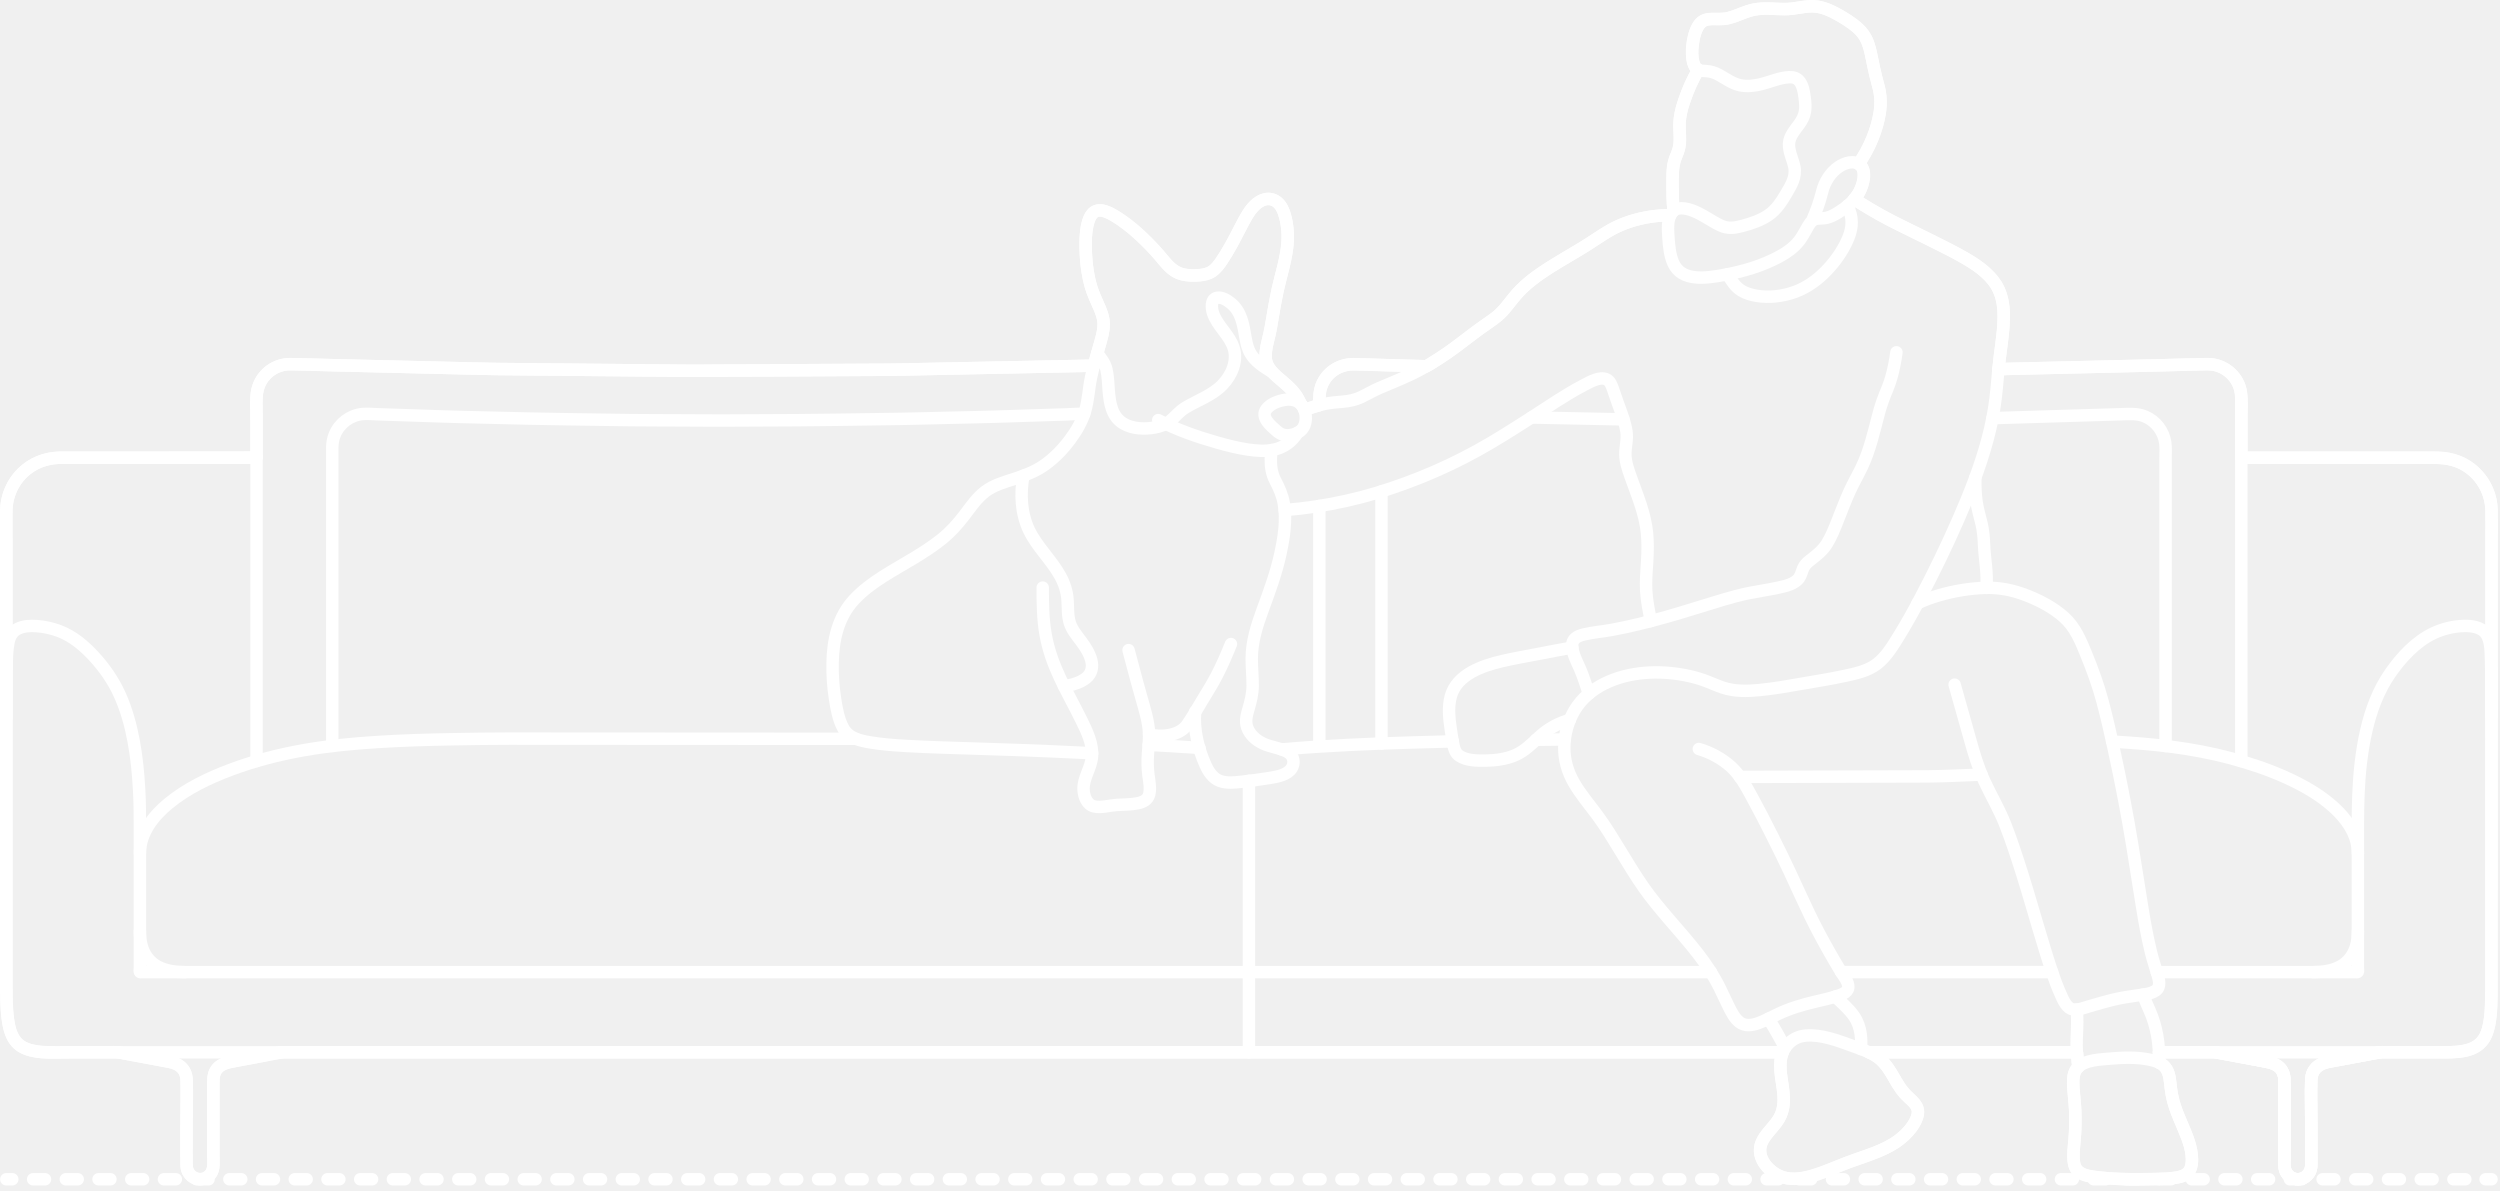
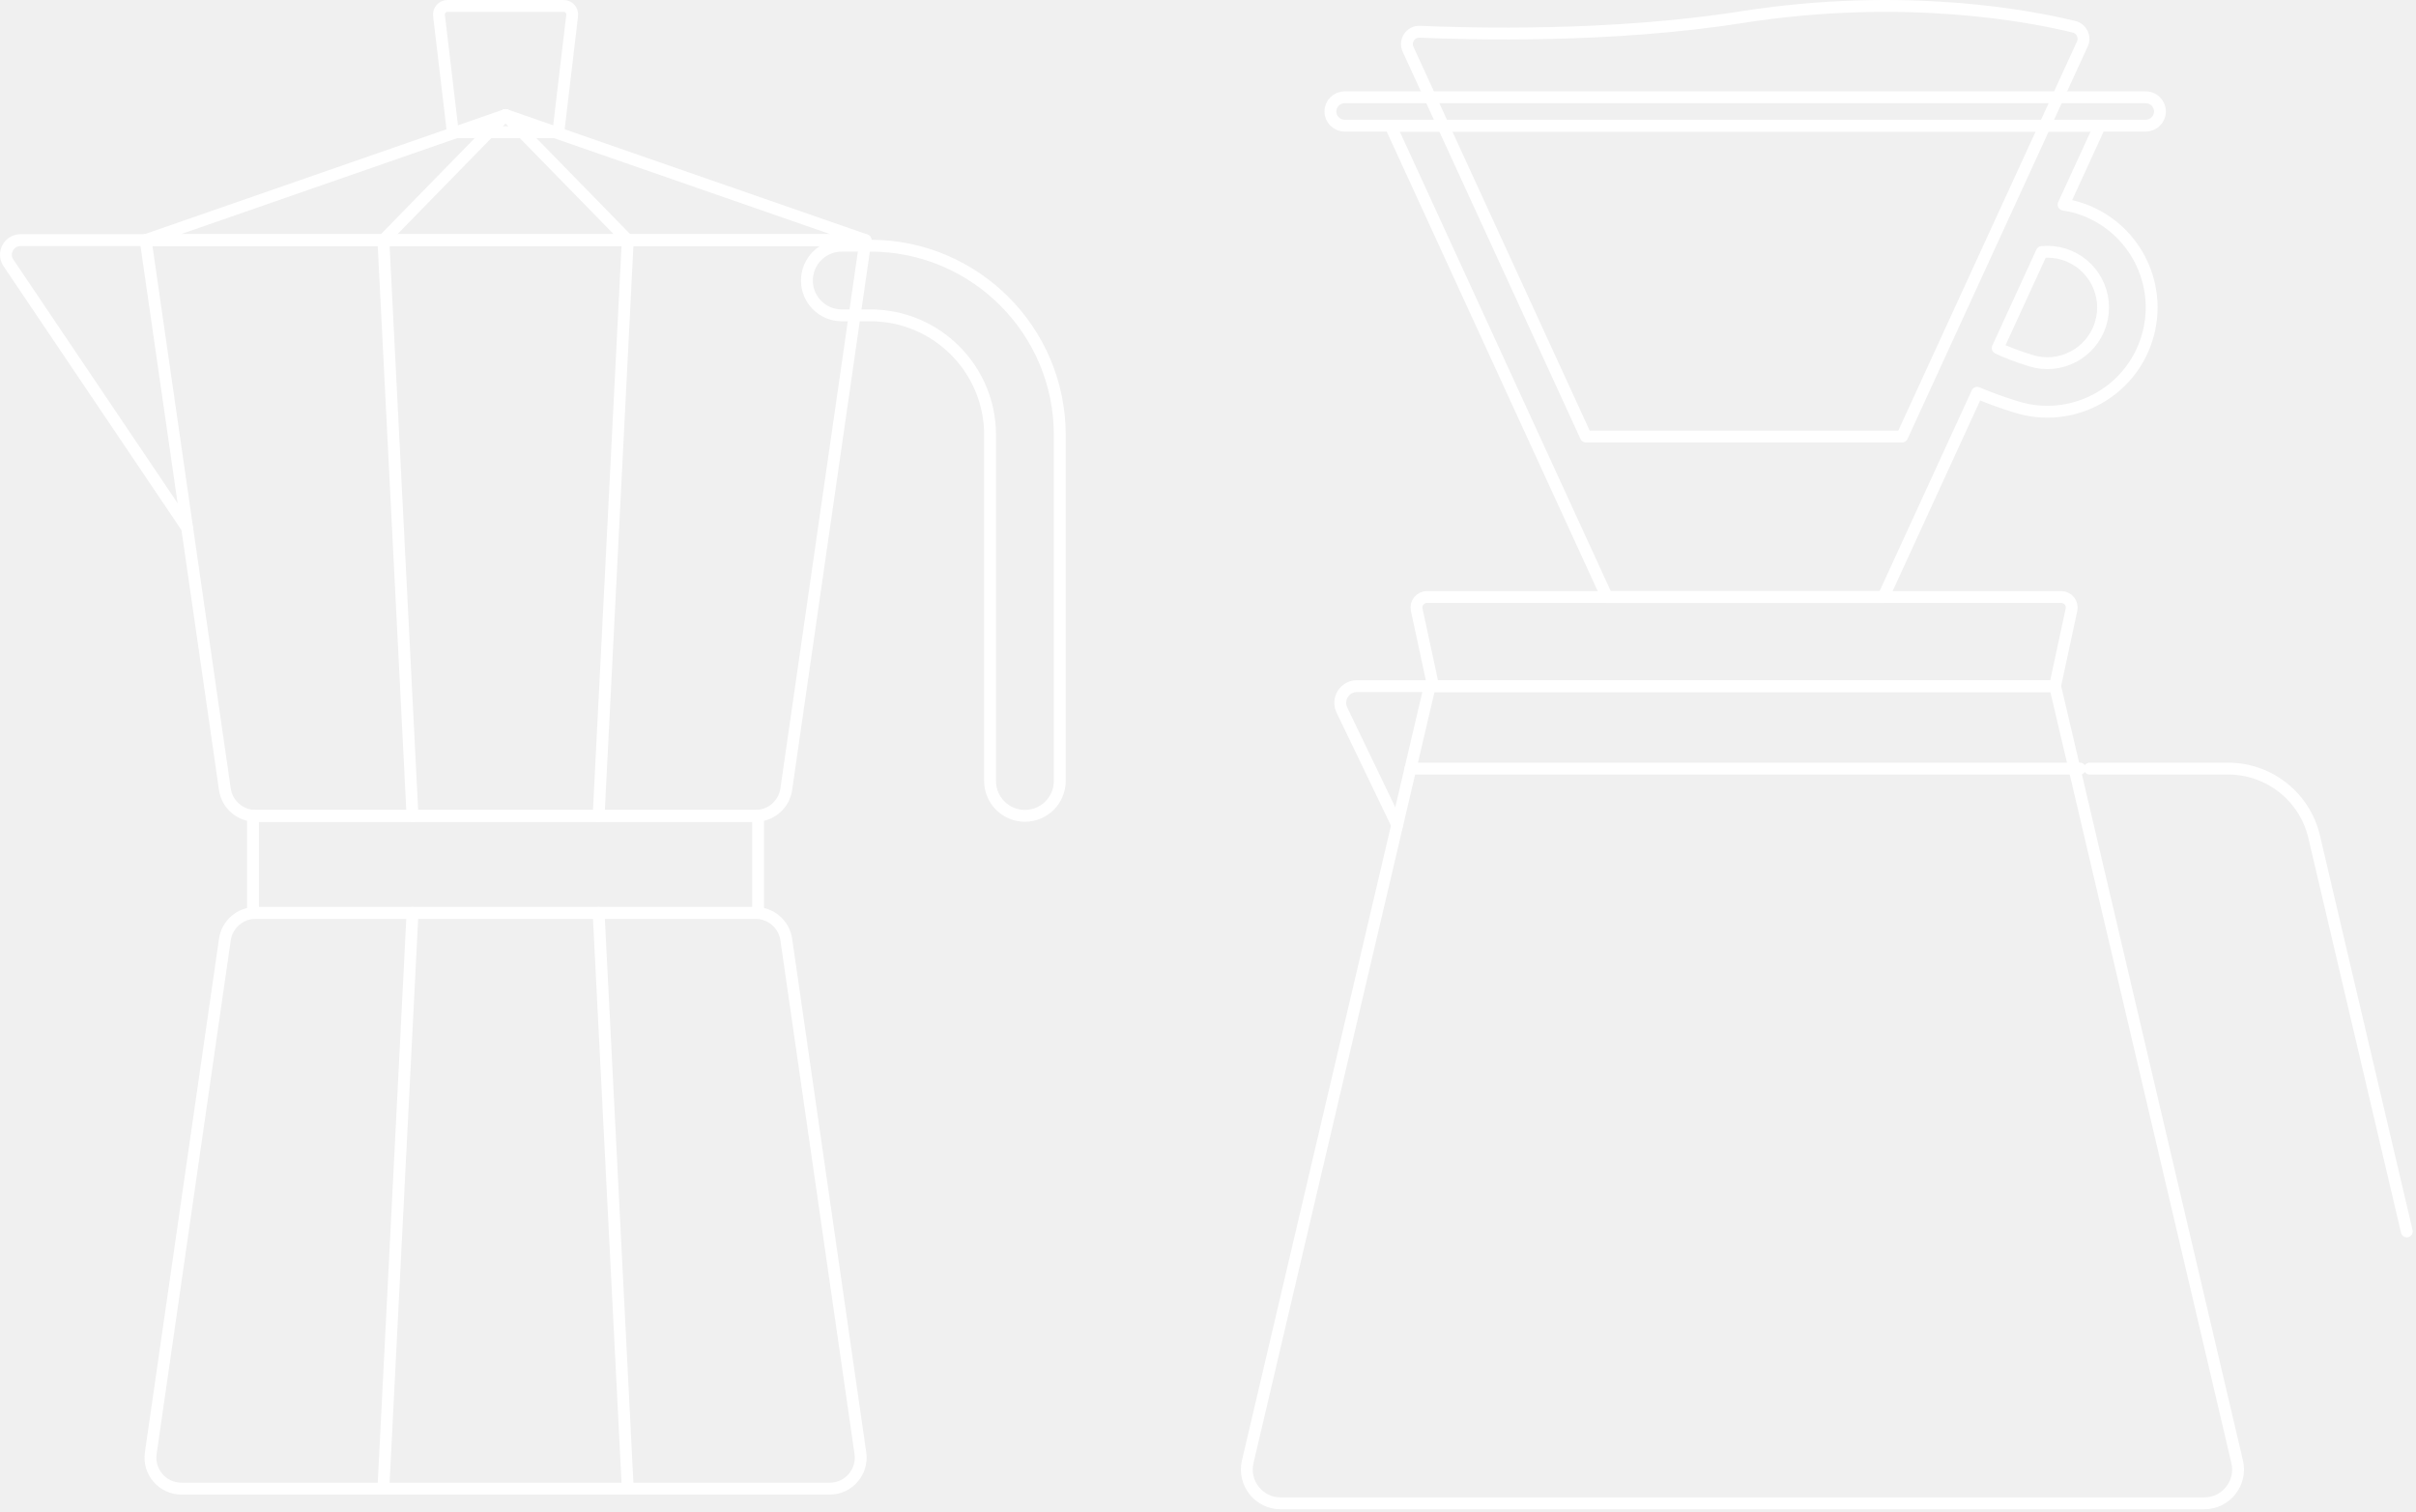
- <svg xmlns="http://www.w3.org/2000/svg" width="399" height="190" viewBox="0 0 399 190" fill="none">
-   <path d="M1.008 188.211H1.959" stroke="white" stroke-width="1.983" stroke-linecap="round" stroke-linejoin="round" />
-   <path d="M5.285 188.211H395.044" stroke="white" stroke-width="1.983" stroke-linecap="round" stroke-linejoin="round" stroke-dasharray="1.9 3.32" />
-   <path d="M396.699 188.211H397.651" stroke="white" stroke-width="1.983" stroke-linecap="round" stroke-linejoin="round" />
-   <path d="M263.462 99.119C263.168 97.527 262.832 95.937 262.736 94.318C262.641 92.716 262.798 91.113 262.891 89.515C262.978 88.014 263.008 86.504 262.854 85.007C262.702 83.541 262.347 82.115 261.899 80.714C261.39 79.124 260.772 77.572 260.219 75.997C259.828 74.882 259.417 73.709 259.408 72.514C259.397 71.269 259.779 70.09 259.578 68.84C259.33 67.283 258.727 65.79 258.197 64.314C257.93 63.569 257.686 62.814 257.42 62.067C257.222 61.508 256.979 60.806 256.396 60.539C255.32 60.048 253.755 60.964 252.834 61.439C249.837 62.989 247.027 64.959 244.19 66.775C241.426 68.544 238.665 70.312 235.789 71.898C232.865 73.511 229.841 74.947 226.742 76.188C223.66 77.423 220.511 78.501 217.297 79.343C214.036 80.198 210.723 80.809 207.372 81.183C206.591 81.27 205.807 81.342 205.023 81.409" stroke="white" stroke-width="1.983" stroke-linecap="round" stroke-linejoin="round" />
-   <path d="M289.176 35.297C289.848 33.776 290.425 32.208 290.819 30.591C291.2 29.02 292.118 27.553 293.463 26.635C294.407 25.99 295.943 25.486 296.909 26.382C298.061 27.45 297.282 29.739 296.617 30.866C295.87 32.128 294.649 33.116 293.422 33.89C292.821 34.269 292.167 34.62 291.467 34.778C290.882 34.909 290.241 34.79 289.674 34.988C289.029 35.214 288.676 35.916 288.359 36.474C287.983 37.133 287.625 37.807 287.163 38.41C286.343 39.479 285.222 40.276 284.049 40.916C281.274 42.431 278.147 43.341 275.049 43.898C272.386 44.376 268.375 45.033 267.046 41.959C266.494 40.678 266.367 39.214 266.277 37.836C266.199 36.651 266.077 35.099 266.749 34.038C267.515 32.823 269.226 33.242 270.335 33.686C271.839 34.29 273.13 35.295 274.591 35.982C275.8 36.55 276.873 36.378 278.125 36.044C279.559 35.661 281.026 35.17 282.259 34.322C283.544 33.44 284.361 32.132 285.138 30.815C285.903 29.517 286.691 28.209 286.38 26.648C286.133 25.404 285.45 24.195 285.528 22.898C285.6 21.713 286.471 20.761 287.132 19.849C287.587 19.223 287.95 18.563 288.075 17.79C288.199 17.019 288.116 16.232 288.008 15.465C287.89 14.622 287.743 13.657 287.201 12.967C286.794 12.45 286.211 12.297 285.581 12.319C284.034 12.373 282.555 13.077 281.067 13.435C279.967 13.7 278.809 13.842 277.691 13.599C276.445 13.326 275.434 12.543 274.333 11.944C273.684 11.592 273.047 11.389 272.311 11.344C271.73 11.308 271.071 11.34 270.664 10.85C269.873 9.895 270.045 8.108 270.187 6.977C270.328 5.838 270.612 4.405 271.502 3.589C272.231 2.921 273.293 3.045 274.206 3.055C274.765 3.062 275.311 3.029 275.855 2.898C277.268 2.558 278.552 1.809 279.984 1.53C281.568 1.222 283.192 1.458 284.789 1.464C286.27 1.469 287.698 1.024 289.173 1.008C290.393 0.995 291.545 1.417 292.623 1.96C293.992 2.65 295.382 3.504 296.537 4.515C297.742 5.568 298.237 6.97 298.58 8.488C298.963 10.18 299.255 11.869 299.729 13.539C300.156 15.041 300.253 16.459 300.007 18.003C299.782 19.416 299.365 20.802 298.827 22.126C298.245 23.556 297.5 24.906 296.626 26.177" stroke="white" stroke-width="1.983" stroke-linecap="round" stroke-linejoin="round" />
-   <path d="M267.091 33.632C266.945 32.037 266.938 30.435 266.942 28.834C266.946 27.38 267.019 26.069 267.594 24.72C267.846 24.129 268.054 23.551 268.104 22.905C268.167 22.097 268.081 21.281 268.051 20.473C267.994 18.925 268.327 17.478 268.83 16.024C269.411 14.338 270.118 12.672 271.063 11.156" stroke="white" stroke-width="1.983" stroke-linecap="round" stroke-linejoin="round" />
-   <path d="M275.719 43.772C276.316 44.758 276.906 45.748 277.91 46.372C278.617 46.811 279.438 47.053 280.253 47.194C282.335 47.558 284.55 47.3 286.526 46.568C288.423 45.866 290.07 44.666 291.47 43.22C292.838 41.807 294.02 40.155 294.831 38.357C295.554 36.754 295.778 35.3 295.189 33.615C295.094 33.343 294.995 33.071 294.901 32.797" stroke="white" stroke-width="1.983" stroke-linecap="round" stroke-linejoin="round" />
-   <path d="M277.68 123.995C279.262 123.991 280.843 123.987 282.423 123.982C285.878 123.973 289.332 123.963 292.787 123.954C296.238 123.945 299.688 123.936 303.137 123.926C304.666 123.922 306.197 123.932 307.727 123.913C310.391 123.881 313.053 123.762 315.713 123.647C315.89 123.639 316.067 123.632 316.246 123.625" stroke="white" stroke-width="1.983" stroke-linecap="round" stroke-linejoin="round" />
-   <path d="M311.958 109.269C312.786 112.211 313.615 115.153 314.444 118.095C315.066 120.306 315.717 122.533 316.682 124.623C317.771 126.977 319.095 129.187 320.044 131.61C321.05 134.179 321.898 136.803 322.73 139.431C323.606 142.199 324.398 144.996 325.229 147.777C325.951 150.19 326.662 152.606 327.464 154.995C327.866 156.192 328.298 157.387 328.815 158.541C329.184 159.364 329.674 160.648 330.569 161.028C331.383 161.374 332.525 160.867 333.314 160.642C334.661 160.258 336.002 159.852 337.365 159.528C338.643 159.225 339.936 159.038 341.235 158.851C342.144 158.72 343.24 158.633 344.028 158.111C344.911 157.526 344.582 156.384 344.334 155.536C343.98 154.327 343.576 153.14 343.28 151.915C342.713 149.574 342.279 147.198 341.898 144.82C341.365 141.481 340.832 138.143 340.298 134.804C339.911 132.383 339.459 129.973 339.008 127.562C338.503 124.865 337.928 122.179 337.354 119.496C336.811 116.958 336.227 114.427 335.557 111.92C334.868 109.337 333.962 106.863 332.95 104.392C332.065 102.225 331.202 100.107 329.423 98.51C327.649 96.919 325.438 95.785 323.223 94.943C321.15 94.155 319.037 93.749 316.816 93.82C314.349 93.9 311.868 94.316 309.498 95.001C308.314 95.343 307.148 95.763 306.035 96.296" stroke="white" stroke-width="1.983" stroke-linecap="round" stroke-linejoin="round" />
-   <path d="M317.024 93.821C317.244 91.486 316.741 89.21 316.65 86.878C316.605 85.747 316.517 84.664 316.25 83.559C315.977 82.432 315.647 81.316 315.471 80.168C315.272 78.867 315.245 77.555 315.256 76.242" stroke="white" stroke-width="1.983" stroke-linecap="round" stroke-linejoin="round" />
-   <path d="M253.588 110.709C253.11 109.334 252.716 107.968 252.123 106.634C251.634 105.537 250.999 104.351 250.919 103.131C250.842 101.974 251.753 101.506 252.75 101.266C254.206 100.918 255.716 100.805 257.187 100.536C260.139 99.995 263.057 99.265 265.945 98.453C268.977 97.599 271.971 96.614 274.992 95.719C276.397 95.303 277.811 94.918 279.249 94.633C280.772 94.33 282.313 94.12 283.83 93.786C284.939 93.541 286.457 93.228 287.144 92.226C287.452 91.778 287.558 91.236 287.767 90.743C287.993 90.21 288.373 89.826 288.825 89.473C289.893 88.638 290.88 87.909 291.601 86.737C292.324 85.559 292.821 84.263 293.328 82.983C293.926 81.478 294.498 79.96 295.162 78.483C295.766 77.141 296.511 75.872 297.144 74.546C298.453 71.808 299.1 68.793 299.877 65.876C300.233 64.543 300.705 63.287 301.239 62.017C301.75 60.8 302.079 59.515 302.34 58.222C302.473 57.56 302.582 56.895 302.67 56.227" stroke="white" stroke-width="1.983" stroke-linecap="round" stroke-linejoin="round" />
-   <path d="M250.941 103.344C249.082 103.668 247.23 104.035 245.378 104.393C243.503 104.755 241.613 105.074 239.753 105.509C236.614 106.241 232.534 107.621 231.559 111.096C231.096 112.74 231.272 114.531 231.512 116.197C231.642 117.091 231.781 117.988 231.958 118.875C232.092 119.551 232.305 120.213 232.897 120.621C234.051 121.414 235.783 121.414 237.122 121.392C238.717 121.367 240.357 121.159 241.832 120.519C243.32 119.873 244.441 118.739 245.614 117.651C246.733 116.614 247.946 115.841 249.367 115.283C249.764 115.128 250.166 114.989 250.567 114.851" stroke="white" stroke-width="1.983" stroke-linecap="round" stroke-linejoin="round" />
-   <path d="M166.418 93.781C166.417 96.308 166.443 98.837 166.889 101.331C167.313 103.707 168.13 105.956 169.147 108.138C170.226 110.451 171.484 112.674 172.608 114.964C173.481 116.749 174.445 118.711 174.286 120.755C174.143 122.585 172.859 124.155 172.934 126.012C172.978 127.094 173.463 128.454 174.646 128.711C175.785 128.96 177.07 128.542 178.217 128.47C179.347 128.398 180.506 128.426 181.619 128.191C182.454 128.015 183.208 127.641 183.421 126.749C183.658 125.751 183.407 124.645 183.283 123.651C183.142 122.517 183.127 121.405 183.217 120.264C183.317 119.001 183.467 117.737 183.349 116.47C183.243 115.326 182.97 114.206 182.662 113.102C181.945 110.541 181.216 107.994 180.552 105.418C180.41 104.864 180.262 104.313 180.116 103.759" stroke="white" stroke-width="1.983" stroke-linecap="round" stroke-linejoin="round" />
-   <path d="M183.391 117.208C185.311 117.714 188.212 117.443 189.449 115.698C190.405 114.349 191.209 112.847 192.082 111.445C192.841 110.226 193.581 108.997 194.242 107.722C195.072 106.118 195.782 104.461 196.458 102.789" stroke="white" stroke-width="1.983" stroke-linecap="round" stroke-linejoin="round" />
-   <path d="M190.738 113.598C190.495 116.448 191.229 119.509 192.402 122.098C192.883 123.162 193.568 124.237 194.718 124.646C195.804 125.034 197.038 124.895 198.158 124.767C199.651 124.595 201.153 124.414 202.636 124.164C203.72 123.981 205.066 123.759 205.881 122.948C206.386 122.444 206.579 121.674 206.338 120.996C206.136 120.425 205.655 120.069 205.118 119.831C203.989 119.332 202.732 119.196 201.608 118.677C200.499 118.167 199.473 117.282 199.057 116.108C198.73 115.186 198.938 114.248 199.203 113.342C199.592 112.021 199.921 110.788 199.925 109.4C199.929 107.972 199.773 106.547 199.777 105.117C199.782 102.411 200.587 99.881 201.508 97.365C202.582 94.432 203.667 91.522 204.334 88.462C204.911 85.824 205.376 82.964 204.881 80.274C204.648 79.001 204.145 77.868 203.547 76.729C202.972 75.637 202.788 74.429 202.822 73.203C202.834 72.741 202.88 72.279 202.977 71.828" stroke="white" stroke-width="1.983" stroke-linecap="round" stroke-linejoin="round" />
-   <path d="M203.755 68.779C202.861 67.993 201.12 66.592 202.122 65.294C202.799 64.418 204.074 63.959 205.142 63.806C206.49 63.611 207.756 64.118 208.206 65.479C208.486 66.329 208.496 67.374 208.05 68.171C207.607 68.962 206.698 69.34 205.833 69.444C204.987 69.546 204.391 69.329 203.755 68.779Z" stroke="white" stroke-width="1.983" stroke-linecap="round" stroke-linejoin="round" />
-   <path d="M184.852 67.047C187.852 68.6 191.035 69.714 194.279 70.634C195.869 71.085 197.481 71.497 199.116 71.744C200.517 71.956 201.992 72.072 203.386 71.751C204.926 71.395 206.251 70.458 207.054 69.084" stroke="white" stroke-width="1.983" stroke-linecap="round" stroke-linejoin="round" />
-   <path d="M207.525 64.343C206.962 62.913 205.857 61.858 204.707 60.885C203.456 59.825 202.056 58.76 201.998 56.976C201.944 55.32 202.619 53.757 202.865 52.142C203.144 50.316 203.44 48.506 203.826 46.698C204.565 43.233 205.885 39.757 205.424 36.164C205.245 34.775 204.85 32.753 203.485 32.022C201.69 31.061 200.03 32.775 199.165 34.158C198.165 35.758 197.405 37.503 196.48 39.146C196.021 39.961 195.544 40.769 195.017 41.542C194.572 42.192 194.081 42.907 193.409 43.344C192.316 44.056 190.61 44.051 189.361 43.899C187.817 43.71 186.798 42.836 185.815 41.674C183.467 38.896 180.8 36.072 177.584 34.289C176.893 33.905 176.045 33.474 175.233 33.597C174.341 33.733 173.934 34.599 173.704 35.379C173.231 36.978 173.223 38.735 173.296 40.388C173.375 42.198 173.607 44.031 174.124 45.77C174.624 47.453 175.614 48.979 176.017 50.683C176.314 51.939 176.018 53.221 175.675 54.434C175.133 56.345 174.554 58.243 174.14 60.187C173.758 61.984 173.699 63.851 173.179 65.617C172.692 67.278 171.79 68.804 170.76 70.185C169.632 71.7 168.294 73.089 166.75 74.186C165.263 75.242 163.588 75.877 161.864 76.437C160.27 76.955 158.585 77.421 157.231 78.454C155.893 79.474 154.924 80.912 153.917 82.236C152.842 83.648 151.675 84.942 150.287 86.053C148.909 87.157 147.416 88.118 145.91 89.037C142.64 91.031 138.981 92.842 136.337 95.681C133.731 98.477 132.949 102.116 132.88 105.837C132.846 107.736 132.979 109.645 133.269 111.523C133.509 113.084 133.808 114.777 134.561 116.183C135.43 117.802 137.178 118.193 138.849 118.479C140.718 118.797 142.617 118.936 144.509 119.047C148.494 119.28 152.488 119.368 156.478 119.502C160.299 119.63 164.12 119.741 167.939 119.918C170.059 120.017 172.179 120.115 174.299 120.214" stroke="white" stroke-width="1.983" stroke-linecap="round" stroke-linejoin="round" />
-   <path d="M208.191 65.434C209.21 65.068 210.237 64.723 211.296 64.487C212.302 64.262 213.316 64.192 214.339 64.105C215.371 64.017 216.328 63.816 217.266 63.367C218.259 62.891 219.201 62.328 220.215 61.896C222.362 60.983 224.508 60.151 226.57 59.046C228.552 57.985 230.444 56.769 232.253 55.434C234.123 54.054 235.928 52.595 237.851 51.288C238.67 50.731 239.423 50.138 240.068 49.381C240.773 48.556 241.409 47.674 242.13 46.864C243.607 45.208 245.406 43.929 247.265 42.736C249.171 41.514 251.156 40.421 253.077 39.222C254.938 38.06 256.713 36.721 258.751 35.874C260.76 35.039 262.929 34.551 265.099 34.406C265.591 34.373 266.082 34.361 266.575 34.359" stroke="white" stroke-width="1.983" stroke-linecap="round" stroke-linejoin="round" />
-   <path d="M295.927 31.805C297.818 32.99 299.704 34.156 301.695 35.171C303.842 36.267 306.02 37.302 308.179 38.375C310.187 39.373 312.221 40.356 314.137 41.523C315.795 42.533 317.445 43.727 318.523 45.372C319.44 46.776 319.754 48.422 319.791 50.079C319.843 52.425 319.433 54.776 319.148 57.096C318.882 59.262 318.76 61.444 318.493 63.61C318.225 65.791 317.792 67.951 317.226 70.073C316.631 72.307 315.903 74.504 315.094 76.67C314.3 78.798 313.426 80.896 312.513 82.975C311.605 85.044 310.658 87.098 309.676 89.134C308.637 91.291 307.552 93.425 306.438 95.544C305.393 97.533 304.297 99.503 303.117 101.417C302.125 103.025 301.077 104.803 299.555 105.971C298.085 107.099 296.143 107.502 294.37 107.884C292.222 108.346 290.048 108.693 287.883 109.065C285.522 109.472 283.159 109.911 280.772 110.136C278.826 110.32 276.86 110.369 274.984 109.75C273.931 109.402 272.929 108.916 271.883 108.547C270.891 108.197 269.865 107.935 268.83 107.741C266.764 107.354 264.64 107.217 262.544 107.388C260.31 107.569 258.078 108.104 256.065 109.106C254.145 110.061 252.456 111.459 251.339 113.305C250.265 115.076 249.695 117.155 249.661 119.223C249.63 121.24 250.178 123.141 251.176 124.886C252.247 126.76 253.666 128.406 254.946 130.135C256.303 131.973 257.477 133.928 258.666 135.875C259.869 137.844 261.053 139.824 262.386 141.712C263.58 143.402 264.903 144.996 266.25 146.567C267.856 148.442 269.5 150.289 271.014 152.24C272.339 153.949 273.52 155.743 274.478 157.684C274.971 158.685 275.428 159.703 275.925 160.701C276.356 161.564 276.844 162.538 277.625 163.14C278.517 163.828 279.646 163.645 280.63 163.292C281.705 162.908 282.713 162.346 283.74 161.856C285.632 160.95 287.589 160.375 289.623 159.89C290.752 159.621 291.897 159.381 293.003 159.027C293.67 158.813 294.893 158.476 294.989 157.628C295.09 156.739 294.159 155.66 293.737 154.964C293.129 153.968 292.546 152.955 291.969 151.939C290.854 149.972 289.785 147.979 288.803 145.942C287.715 143.689 286.689 141.402 285.634 139.132C284.717 137.157 283.742 135.209 282.769 133.26C281.742 131.204 280.683 129.164 279.581 127.148C278.666 125.472 277.72 123.701 276.293 122.399C274.849 121.082 273.007 120.082 271.134 119.54" stroke="white" stroke-width="1.983" stroke-linecap="round" stroke-linejoin="round" />
-   <path d="M284.696 187.945C282.477 187.308 280.101 184.785 281.178 182.351C281.691 181.192 282.658 180.295 283.415 179.299C284.066 178.444 284.501 177.515 284.633 176.442C284.939 173.969 283.844 171.534 284.218 169.071C284.53 167.012 286.106 165.444 288.2 165.276C290.709 165.075 293.295 166.072 295.608 166.915C296.894 167.384 298.24 167.807 299.402 168.547C300.447 169.214 301.169 170.165 301.808 171.209C302.521 172.374 303.135 173.64 304.071 174.648C304.896 175.538 306.284 176.316 306.1 177.711C305.959 178.777 305.258 179.766 304.568 180.554C303.765 181.471 302.8 182.223 301.737 182.818C299.297 184.186 296.52 184.888 293.931 185.912C291.44 186.897 288.737 188.244 285.989 188.139C285.551 188.123 285.118 188.062 284.698 187.945H284.696Z" stroke="white" stroke-width="1.983" stroke-linecap="round" stroke-linejoin="round" />
-   <path d="M284.901 167.203C284.063 165.634 283.196 164.091 282.25 162.586" stroke="white" stroke-width="1.983" stroke-linecap="round" stroke-linejoin="round" />
-   <path d="M292.91 159.062C293.954 160.052 295.095 161.013 295.916 162.208C296.501 163.061 296.832 164.035 296.966 165.056C297.071 165.845 297.063 166.64 297.027 167.433" stroke="white" stroke-width="1.983" stroke-linecap="round" stroke-linejoin="round" />
-   <path d="M334.737 187.903C333.752 187.784 332.54 187.685 331.745 187.025C331.04 186.441 330.942 185.469 330.937 184.613C330.929 183.376 331.109 182.142 331.175 180.909C331.241 179.697 331.25 178.482 331.201 177.269C331.153 176.029 330.999 174.8 330.912 173.563C330.855 172.747 330.821 171.854 331.145 171.084C331.913 169.258 334.679 169.135 336.343 168.989C338.598 168.791 340.981 168.663 343.208 169.149C344.197 169.365 345.246 169.739 345.792 170.651C346.307 171.513 346.343 172.598 346.447 173.568C346.696 175.877 347.577 177.929 348.47 180.053C349.211 181.819 350.056 183.818 349.793 185.778C349.616 187.096 348.783 187.692 347.547 187.916C346.414 188.122 345.241 188.152 344.093 188.186C341.595 188.263 339.085 188.235 336.591 188.067C335.973 188.025 335.353 187.973 334.736 187.906L334.737 187.903Z" stroke="white" stroke-width="1.983" stroke-linecap="round" stroke-linejoin="round" />
-   <path d="M344.577 169.591C344.678 166.695 344.229 163.822 343.037 161.174C342.676 160.372 342.323 159.572 342.051 158.734" stroke="white" stroke-width="1.983" stroke-linecap="round" stroke-linejoin="round" />
-   <path d="M331.703 170.287C331.557 169.124 331.436 167.957 331.426 166.784C331.417 165.568 331.527 164.353 331.528 163.137C331.529 162.46 331.503 161.785 331.469 161.109" stroke="white" stroke-width="1.983" stroke-linecap="round" stroke-linejoin="round" />
-   <path d="M199.332 155.158V124.617" stroke="white" stroke-width="1.983" stroke-linecap="round" stroke-linejoin="round" />
-   <path d="M163.344 75.938C162.786 78.779 162.974 82.02 164.249 84.653C165.534 87.304 167.788 89.344 169.212 91.916C169.861 93.088 170.263 94.309 170.374 95.644C170.48 96.906 170.358 98.236 170.755 99.457C171.106 100.538 171.864 101.428 172.532 102.324C173.208 103.227 173.845 104.2 174.149 105.298C174.456 106.407 174.268 107.483 173.324 108.228C172.531 108.855 171.515 109.2 170.534 109.394C170.295 109.442 170.054 109.479 169.812 109.505" stroke="white" stroke-width="1.983" stroke-linecap="round" stroke-linejoin="round" />
-   <path d="M175.113 56.385C175.734 57.195 176.342 57.923 176.584 58.94C176.847 60.049 176.859 61.218 176.953 62.349C177.117 64.347 177.429 66.515 179.33 67.617C180.789 68.463 182.696 68.521 184.316 68.224C185.193 68.062 186.044 67.769 186.739 67.197C187.574 66.509 188.21 65.665 189.146 65.092C191.15 63.866 193.456 63.126 195.121 61.394C196.573 59.885 197.552 57.639 196.895 55.548C196.236 53.451 194.29 52.051 193.601 49.983C193.35 49.227 193.184 47.728 194.252 47.524C195.018 47.377 195.883 47.927 196.451 48.389C198.159 49.776 198.43 51.867 198.785 53.908C198.942 54.811 199.151 55.721 199.639 56.509C200.142 57.322 200.875 57.961 201.652 58.502C202.097 58.813 202.564 59.09 203.029 59.369" stroke="white" stroke-width="1.983" stroke-linecap="round" stroke-linejoin="round" />
-   <path d="M199.332 167.952V155.156" stroke="white" stroke-width="1.983" stroke-linecap="round" stroke-linejoin="round" />
-   <path d="M204.543 119.614C208.123 119.283 211.712 119.066 215.304 118.886C218.556 118.723 221.81 118.601 225.064 118.509C227.328 118.446 229.593 118.384 231.857 118.32" stroke="white" stroke-width="1.983" stroke-linecap="round" stroke-linejoin="round" />
-   <path d="M183.328 118.875C185.453 118.991 187.577 119.106 189.7 119.253C190.276 119.293 190.854 119.332 191.43 119.373" stroke="white" stroke-width="1.983" stroke-linecap="round" stroke-linejoin="round" />
-   <path d="M22.332 136.185C22.336 132.931 24.485 130.22 26.887 128.241C29.793 125.846 33.281 124.178 36.788 122.862C40.558 121.445 44.479 120.438 48.442 119.736C52.33 119.047 56.268 118.675 60.204 118.426C64.164 118.176 68.137 118.053 72.104 117.986C75.163 117.933 78.226 117.88 81.287 117.883C84.84 117.884 88.394 117.887 91.947 117.89C97.746 117.893 103.546 117.896 109.347 117.9C115.041 117.904 120.735 117.907 126.429 117.911C129.664 117.912 132.9 117.915 136.135 117.916C136.285 117.916 136.434 117.916 136.583 117.916" stroke="white" stroke-width="1.983" stroke-linecap="round" stroke-linejoin="round" />
-   <path d="M327.523 155.148H293.855" stroke="white" stroke-width="1.983" stroke-linecap="round" stroke-linejoin="round" />
-   <path d="M344.569 167.95H381.75C384.544 167.95 387.337 167.952 390.132 167.95C392.71 167.948 395.746 167.759 396.84 165.002C397.404 163.579 397.502 161.972 397.57 160.458C397.613 159.479 397.632 158.501 397.632 157.52C397.632 154.121 397.634 150.721 397.636 147.322C397.637 141.982 397.64 136.644 397.641 131.304C397.642 126.842 397.644 122.38 397.645 117.916C397.645 115.529 397.642 113.142 397.634 110.755C397.629 108.999 397.636 107.241 397.57 105.484C397.518 104.14 397.592 102.34 396.795 101.176C396.026 100.049 394.446 99.866 393.197 99.903C391.549 99.952 389.853 100.361 388.364 101.069C385.57 102.394 383.278 104.878 381.527 107.376C379.588 110.141 378.407 113.342 377.658 116.617C376.886 119.993 376.532 123.469 376.4 126.926C376.286 129.896 376.319 132.869 376.319 135.839V154.619C376.319 154.721 376.371 154.997 376.319 155.088C376.256 155.199 376.12 155.153 375.952 155.153H344.219" stroke="white" stroke-width="1.983" stroke-linecap="round" stroke-linejoin="round" />
-   <path d="M298.305 167.953H331.469" stroke="white" stroke-width="1.983" stroke-linecap="round" stroke-linejoin="round" />
-   <path d="M273.078 155.155H24.603C23.917 155.155 23.233 155.158 22.548 155.155C22.463 155.155 22.367 155.175 22.328 155.126C22.248 155.022 22.328 154.522 22.328 154.396V132.029C22.328 130.041 22.317 128.053 22.207 126.068C22.064 123.454 21.812 120.845 21.331 118.269C20.861 115.759 20.185 113.277 19.137 110.941C18.113 108.659 16.699 106.618 15.009 104.781C13.447 103.081 11.642 101.545 9.459 100.72C8.305 100.284 7.065 100.009 5.835 99.925C4.829 99.855 3.733 99.901 2.816 100.364C1.884 100.833 1.5 101.688 1.323 102.674C1.104 103.888 1.083 105.141 1.053 106.373C1.019 107.774 1.021 109.175 1.021 110.578C1.021 113.425 1.019 116.272 1.017 119.119C1.016 123.037 1.013 126.956 1.012 130.875C1.011 134.832 1.008 138.79 1.007 142.747C1.007 145.71 1.004 148.672 1.003 151.635C1.003 152.903 1 154.169 1.005 155.437C1.016 158.067 0.901 160.778 1.367 163.377C1.563 164.469 1.903 165.599 2.684 166.421C3.466 167.246 4.579 167.603 5.675 167.777C6.685 167.937 7.709 167.949 8.731 167.949H284.512" stroke="white" stroke-width="1.983" stroke-linecap="round" stroke-linejoin="round" />
-   <path d="M245.152 118.072L249.744 118.016" stroke="white" stroke-width="1.983" stroke-linecap="round" stroke-linejoin="round" />
-   <path d="M337.117 118.352C340.301 118.55 343.481 118.777 346.645 119.193C349.791 119.607 352.924 120.183 355.99 121.004C359.04 121.822 362.045 122.818 364.922 124.129C367.649 125.371 370.328 126.883 372.547 128.919C374.401 130.618 375.997 132.802 376.281 135.366C376.311 135.64 376.326 135.916 376.327 136.191" stroke="white" stroke-width="1.983" stroke-linecap="round" stroke-linejoin="round" />
-   <path d="M259.109 66.933L244.438 66.633" stroke="white" stroke-width="1.983" stroke-linecap="round" stroke-linejoin="round" />
-   <path d="M345.623 119.06V73.206C345.623 72.38 345.686 71.52 345.578 70.697C345.334 68.847 344.099 67.216 342.376 66.484C341.093 65.938 339.767 66.075 338.413 66.116C334.819 66.224 331.226 66.334 327.633 66.442C324.589 66.535 321.544 66.627 318.498 66.72C318.332 66.725 318.164 66.731 317.996 66.736" stroke="white" stroke-width="1.983" stroke-linecap="round" stroke-linejoin="round" />
-   <path d="M227.618 58.467C223.843 58.359 220.067 58.252 216.292 58.143C214.11 58.081 212.076 59.116 211.095 61.15C210.549 62.284 210.566 63.434 210.566 64.666" stroke="white" stroke-width="1.983" stroke-linecap="round" stroke-linejoin="round" />
-   <path d="M357.712 121.475V64.089C357.712 63.251 357.684 62.447 357.396 61.647C356.642 59.555 354.597 58.122 352.379 58.125C349.806 58.128 347.227 58.247 344.654 58.307C339.718 58.424 334.783 58.54 329.847 58.656C326.397 58.738 322.947 58.819 319.496 58.901C319.317 58.905 319.137 58.909 318.957 58.914" stroke="white" stroke-width="1.983" stroke-linecap="round" stroke-linejoin="round" />
-   <path d="M220.484 78.422V118.657" stroke="white" stroke-width="1.983" stroke-linecap="round" stroke-linejoin="round" />
-   <path d="M210.566 80.75V118.991" stroke="white" stroke-width="1.983" stroke-linecap="round" stroke-linejoin="round" />
-   <path d="M53.029 119.054V75.891C53.029 74.399 53.016 72.906 53.029 71.414C53.036 70.714 53.157 70.026 53.422 69.376C54.155 67.572 55.871 66.285 57.805 66.082C58.592 66.001 59.405 66.088 60.193 66.114C62.141 66.179 64.089 66.244 66.038 66.308C68.415 66.388 70.793 66.482 73.171 66.538C76.873 66.626 80.574 66.713 84.276 66.8C86.384 66.849 88.492 66.881 90.6 66.911C93.965 66.959 97.33 67.017 100.696 67.053C103.515 67.083 106.334 67.08 109.153 67.094C111.441 67.104 113.73 67.128 116.018 67.116C119.765 67.099 123.514 67.082 127.261 67.063C129.362 67.053 131.464 67.025 133.564 66.996C136.946 66.948 140.328 66.911 143.709 66.854C146.493 66.808 149.276 66.728 152.059 66.663C154.391 66.609 156.724 66.569 159.056 66.495C162.779 66.376 166.502 66.256 170.225 66.137C171.155 66.106 172.105 66.016 173.035 66.057" stroke="white" stroke-width="1.983" stroke-linecap="round" stroke-linejoin="round" />
-   <path d="M40.944 121.472V67.41C40.944 65.994 40.87 64.556 40.954 63.14C41.081 60.98 42.561 59.056 44.623 58.385C45.228 58.188 45.855 58.112 46.489 58.127C47.538 58.151 48.587 58.177 49.636 58.202C53.938 58.305 58.24 58.408 62.544 58.51C66.789 58.612 71.036 58.714 75.281 58.814C76.682 58.847 78.082 58.885 79.483 58.897C83.144 58.932 86.806 58.965 90.468 58.999C95.111 59.041 99.753 59.085 104.396 59.127C106.427 59.146 108.46 59.183 110.493 59.183C113.206 59.183 115.918 59.154 118.632 59.138C123.352 59.113 128.07 59.086 132.79 59.06C135.915 59.043 139.039 59.026 142.164 59.008C143.883 58.999 145.603 58.944 147.322 58.909C151.84 58.818 156.357 58.727 160.874 58.636C164.812 58.556 168.752 58.477 172.691 58.398C173.318 58.385 173.946 58.373 174.572 58.359" stroke="white" stroke-width="1.983" stroke-linecap="round" stroke-linejoin="round" />
-   <path d="M353.695 167.954C356.139 168.41 358.583 168.868 361.027 169.324C362.394 169.579 363.919 169.85 364.434 171.355C364.605 171.856 364.606 172.374 364.606 172.896V185.123C364.606 185.657 364.544 186.244 364.717 186.76C364.948 187.446 365.529 187.98 366.232 188.151C367.604 188.486 368.846 187.409 368.87 186.039C368.914 183.577 368.87 181.109 368.87 178.646C368.87 176.532 368.773 174.394 368.875 172.282C368.952 170.693 370.074 169.781 371.562 169.489C374.029 169.003 376.505 168.565 378.977 168.104C379.245 168.054 379.512 168.003 379.781 167.953" stroke="white" stroke-width="1.983" stroke-linecap="round" stroke-linejoin="round" />
-   <path d="M369.156 155.153C370.648 155.143 372.197 154.96 373.524 154.232C374.762 153.554 375.611 152.419 376.007 151.075C376.242 150.272 376.323 149.436 376.325 148.602" stroke="white" stroke-width="1.983" stroke-linecap="round" stroke-linejoin="round" />
-   <path d="M357.711 73.052H384.072C385.754 73.052 387.435 73.04 389.116 73.052C391.313 73.068 393.445 73.907 395.032 75.435C396.652 76.993 397.601 79.17 397.648 81.417C397.678 82.958 397.649 84.504 397.649 86.046V114.556" stroke="white" stroke-width="1.983" stroke-linecap="round" stroke-linejoin="round" />
-   <path d="M40.941 73.052H14.58C12.899 73.052 11.218 73.04 9.536 73.052C7.34 73.068 5.208 73.907 3.62 75.435C2 76.993 1.051 79.17 1.006 81.417C0.976 82.958 1.005 84.504 1.005 86.046V114.556" stroke="white" stroke-width="1.983" stroke-linecap="round" stroke-linejoin="round" />
-   <path d="M29.497 155.153C28.005 155.143 26.456 154.96 25.129 154.232C23.892 153.554 23.041 152.419 22.647 151.075C22.411 150.272 22.331 149.436 22.328 148.602" stroke="white" stroke-width="1.983" stroke-linecap="round" stroke-linejoin="round" />
-   <path d="M44.956 167.954C42.513 168.41 40.069 168.868 37.625 169.324C36.258 169.579 34.733 169.85 34.218 171.355C34.047 171.856 34.046 172.374 34.046 172.896V185.123C34.046 185.657 34.108 186.244 33.935 186.76C33.703 187.446 33.123 187.98 32.42 188.151C31.048 188.486 29.806 187.409 29.782 186.039C29.738 183.577 29.782 181.109 29.782 178.646C29.782 176.532 29.878 174.394 29.776 172.282C29.7 170.693 28.578 169.781 27.09 169.489C24.623 169.003 22.146 168.565 19.675 168.104C19.406 168.054 19.139 168.003 18.871 167.953" stroke="white" stroke-width="1.983" stroke-linecap="round" stroke-linejoin="round" />
-   <path d="M353.695 167.954C356.139 168.41 358.583 168.868 361.027 169.324C362.394 169.579 363.919 169.85 364.434 171.355C364.605 171.856 364.606 172.374 364.606 172.896V185.123C364.606 185.657 364.544 186.244 364.717 186.76C364.948 187.446 365.529 187.98 366.232 188.151C367.604 188.486 368.846 187.409 368.87 186.039C368.914 183.577 368.87 181.109 368.87 178.646C368.87 176.532 368.773 174.394 368.875 172.282C368.952 170.693 370.074 169.781 371.562 169.489C374.029 169.003 376.505 168.565 378.977 168.104C379.245 168.054 379.512 168.003 379.781 167.953" stroke="white" stroke-width="1.983" stroke-linecap="round" stroke-linejoin="round" />
-   <path d="M353.699 167.946C355.583 168.298 357.468 168.651 359.351 169.002C360.173 169.156 360.997 169.306 361.819 169.463C362.281 169.552 362.739 169.67 363.159 169.89C364.183 170.428 364.598 171.413 364.609 172.522C364.625 174.227 364.609 175.933 364.609 177.64V184.683C364.609 185.146 364.596 185.609 364.609 186.071C364.642 187.188 365.481 188.138 366.622 188.201C367.799 188.267 368.807 187.336 368.871 186.167C368.895 185.727 368.873 185.279 368.873 184.838V177.819C368.873 176.067 368.863 174.314 368.873 172.562C368.879 171.488 369.239 170.51 370.213 169.95C371.293 169.329 372.772 169.256 373.964 169.033C375.184 168.805 376.404 168.577 377.624 168.349C378.33 168.217 379.055 168.019 379.77 167.947C380.246 167.901 380.748 167.945 381.225 167.945H384.68C386.552 167.945 388.423 167.95 390.295 167.945C391.671 167.941 393.123 167.899 394.425 167.407C395.834 166.874 396.667 165.748 397.067 164.327C397.695 162.103 397.634 159.68 397.636 157.386C397.636 154.137 397.638 150.888 397.64 147.639C397.641 142.584 397.644 137.528 397.645 132.474C397.646 128.009 397.648 123.543 397.649 119.078C397.649 117.483 397.65 115.888 397.65 114.294V89.203C397.65 86.616 397.694 84.024 397.649 81.438C397.595 78.368 395.845 75.498 393.134 74.052C391.075 72.954 388.906 73.049 386.656 73.049H357.712C357.72 71.049 357.712 69.049 357.712 67.049C357.712 65.626 357.862 64.115 357.658 62.698C357.318 60.319 355.34 58.409 352.951 58.152C352.238 58.075 351.5 58.141 350.785 58.158C348.949 58.202 347.113 58.245 345.278 58.288C339.991 58.412 334.703 58.538 329.416 58.662C327.149 58.715 324.881 58.769 322.613 58.822C321.858 58.839 321.105 58.857 320.35 58.875C319.965 58.884 319.498 58.968 319.118 58.904C319.069 58.896 319.01 58.906 318.96 58.908C319.232 56.152 319.766 53.396 319.798 50.622C319.821 48.551 319.451 46.521 318.164 44.851C316.547 42.754 314.101 41.415 311.803 40.2C309.137 38.79 306.409 37.491 303.703 36.16C301.315 34.985 299.006 33.718 296.75 32.304C296.476 32.133 296.202 31.962 295.93 31.79C296.635 30.979 297.12 30.02 297.339 28.967C297.454 28.42 297.511 27.833 297.395 27.282C297.323 26.946 297.183 26.63 296.935 26.388C296.88 26.335 296.658 26.209 296.65 26.156C296.637 26.067 296.83 25.86 296.883 25.779C298.092 23.955 299.018 21.945 299.601 19.834C300.156 17.821 300.366 15.809 299.804 13.777C299.478 12.598 299.176 11.434 298.94 10.233C298.72 9.119 298.526 7.987 298.151 6.913C297.393 4.747 295.402 3.516 293.504 2.416C292.01 1.551 290.415 0.867 288.657 1.011C287.572 1.1 286.513 1.38 285.424 1.43C284.214 1.486 283.006 1.349 281.796 1.354C280.812 1.359 279.867 1.483 278.932 1.789C277.922 2.119 276.96 2.598 275.927 2.858C275.038 3.083 274.152 3.006 273.243 3.023C272.541 3.035 271.867 3.161 271.37 3.7C271.093 4.001 270.894 4.369 270.736 4.743C270.084 6.285 269.834 8.36 270.276 9.994C270.397 10.446 270.613 10.935 271.063 11.14C271.063 11.259 270.815 11.552 270.752 11.662C270.646 11.847 270.543 12.035 270.442 12.224C270.248 12.591 270.064 12.965 269.891 13.344C269.555 14.075 269.255 14.821 268.982 15.578C268.436 17.089 268.009 18.614 268.045 20.233C268.078 21.739 268.26 23.126 267.661 24.547C267.398 25.172 267.151 25.772 267.051 26.448C266.932 27.245 266.942 28.055 266.94 28.86C266.938 29.671 266.94 30.484 266.958 31.296C266.969 31.695 266.983 32.094 267.005 32.493C267.023 32.841 267.175 33.43 267.001 33.701C266.9 33.857 266.765 33.975 266.674 34.144C266.534 34.403 266.428 34.348 266.144 34.353C265.774 34.359 265.404 34.374 265.035 34.401C264.315 34.451 263.597 34.541 262.886 34.667C261.279 34.956 259.689 35.421 258.203 36.104C256.686 36.803 255.306 37.775 253.91 38.683C251.148 40.48 248.208 41.994 245.514 43.898C244.227 44.806 243.035 45.816 241.999 47.004C240.977 48.177 240.128 49.529 238.909 50.514C237.727 51.468 236.412 52.261 235.203 53.183C233.778 54.27 232.365 55.376 230.891 56.398C230.249 56.843 229.593 57.27 228.927 57.68C228.459 57.967 227.922 58.464 227.36 58.446C225.31 58.388 223.26 58.329 221.21 58.271C219.449 58.22 217.686 58.132 215.926 58.12C215.069 58.113 214.214 58.322 213.453 58.715C212.267 59.328 211.338 60.388 210.886 61.642C210.735 62.061 210.638 62.497 210.594 62.941C210.571 63.174 210.57 63.406 210.57 63.639C210.57 63.909 210.599 64.198 210.57 64.467C210.542 64.71 210.538 64.661 210.27 64.738C209.568 64.937 208.88 65.178 208.192 65.424C208.018 64.924 207.658 64.587 207.438 64.127C207.237 63.708 207.017 63.309 206.744 62.934C205.961 61.859 204.899 61.059 203.903 60.196C203.06 59.465 202.246 58.635 202.049 57.493C201.873 56.476 202.114 55.389 202.349 54.403C202.994 51.706 203.338 48.953 203.925 46.238C204.481 43.67 205.393 41.099 205.519 38.459C205.577 37.248 205.472 36.012 205.178 34.834C204.916 33.789 204.459 32.491 203.42 31.982C202.087 31.329 200.663 32.196 199.825 33.218C199.029 34.188 198.484 35.347 197.909 36.454C197.237 37.752 196.56 39.048 195.805 40.301C195.191 41.32 194.517 42.528 193.541 43.247C192.715 43.855 191.544 43.929 190.555 43.947C189.696 43.964 188.788 43.892 187.993 43.543C186.708 42.982 185.857 41.698 184.974 40.668C184.08 39.625 183.108 38.647 182.099 37.717C181.133 36.826 180.123 35.975 179.051 35.213C178.145 34.568 177.108 33.857 175.998 33.627C173.126 33.03 173.241 38.009 173.278 39.744C173.335 42.41 173.739 45.077 174.772 47.546C175.239 48.667 175.884 49.78 176.085 50.992C176.235 51.892 176.089 52.808 175.875 53.684C175.529 55.101 175.065 56.49 174.692 57.902C174.583 58.317 174.667 58.356 174.306 58.363C173.953 58.37 173.602 58.378 173.249 58.384C169.962 58.45 166.675 58.517 163.388 58.584C159.079 58.671 154.77 58.757 150.461 58.844C147.884 58.896 145.305 58.949 142.728 59C141.265 59.029 139.8 59.02 138.336 59.028C134.331 59.05 130.326 59.072 126.323 59.094C122.368 59.115 118.413 59.138 114.458 59.159C113.025 59.167 111.591 59.192 110.158 59.179C107.512 59.155 104.865 59.13 102.218 59.106C97.931 59.066 93.645 59.027 89.359 58.987C86.098 58.957 82.837 58.928 79.577 58.897C78.445 58.886 77.315 58.861 76.184 58.834C72.613 58.749 69.041 58.663 65.469 58.577C61.243 58.477 57.016 58.375 52.792 58.275C50.629 58.223 48.46 58.127 46.295 58.12C44.399 58.113 42.602 59.147 41.656 60.795C40.681 62.489 40.946 64.516 40.946 66.388V72.271C40.946 72.425 41.02 72.922 40.91 73.008C40.81 73.086 40.351 73.014 40.231 73.016C37.215 73.037 34.197 73.034 31.18 73.037C26.868 73.042 22.557 73.043 18.244 73.046C15.467 73.046 12.689 73.047 9.912 73.047C7.829 73.047 5.85 73.601 4.204 74.92C2.197 76.529 1.029 78.988 1.008 81.554C0.99 83.509 1.008 85.465 1.008 87.418V111.29C1.008 112.51 1.008 113.728 1.008 114.948C1.008 117.233 1.009 119.519 1.01 121.803C1.012 125.83 1.013 129.856 1.014 133.883C1.016 138.184 1.017 142.485 1.018 146.786C1.018 149.888 1.02 152.991 1.021 156.093C1.021 157.774 1.013 159.454 1.121 161.133C1.273 163.48 1.612 166.318 4.073 167.341C6.244 168.244 8.914 167.941 11.213 167.941H17.366C17.857 167.941 18.366 167.9 18.855 167.941C19.23 167.973 19.611 168.078 19.981 168.147C21.953 168.516 23.925 168.883 25.897 169.252C26.77 169.416 27.721 169.507 28.498 169.974C29.389 170.509 29.768 171.427 29.787 172.432C29.806 173.54 29.787 174.65 29.787 175.757C29.787 179.179 29.712 182.612 29.787 186.032C29.829 187.953 32.234 188.979 33.539 187.453C34.282 186.585 34.05 185.181 34.05 184.123V172.953C34.05 172.209 34.062 171.466 34.471 170.812C34.985 169.988 35.9 169.637 36.81 169.462C38.497 169.14 40.187 168.832 41.875 168.516C42.89 168.325 43.941 168.029 44.97 167.94C45.348 167.906 45.742 167.94 46.122 167.94H284.517C283.809 169.705 284.277 171.684 284.528 173.492C284.767 175.219 284.838 177.037 283.899 178.581C282.956 180.13 280.983 181.482 280.905 183.438C280.824 185.451 282.673 187.25 284.459 187.85C286.151 188.418 288.005 188.018 289.656 187.502C291.849 186.819 293.942 185.843 296.106 185.074C298.23 184.319 300.45 183.647 302.363 182.423C303.883 181.45 305.441 179.959 305.987 178.187C306.291 177.197 305.95 176.43 305.219 175.726C304.46 174.995 303.741 174.323 303.16 173.435C302.047 171.734 301.249 169.742 299.492 168.585C299.115 168.336 298.716 168.129 298.308 167.938H330.514C330.724 167.938 331.205 167.843 331.398 167.938C331.614 168.044 331.578 169.173 331.611 169.479C331.631 169.659 331.652 169.839 331.675 170.017C331.709 170.29 331.657 170.287 331.492 170.485C331.31 170.703 331.178 170.954 331.085 171.221C330.929 171.672 330.887 172.157 330.881 172.632C330.866 174.157 331.139 175.679 331.201 177.203C331.262 178.694 331.24 180.19 331.121 181.677C331.015 183.011 330.744 184.494 331.06 185.82C331.398 187.246 332.775 187.603 334.055 187.79C337.174 188.252 340.41 188.248 343.557 188.175C345.013 188.141 346.574 188.164 347.992 187.794C348.689 187.612 349.281 187.263 349.577 186.581C349.802 186.064 349.849 185.479 349.832 184.921C349.746 181.996 348.04 179.356 347.119 176.652C346.676 175.352 346.517 174.055 346.357 172.698C346.221 171.539 345.956 170.369 344.881 169.728C344.74 169.643 344.638 169.626 344.588 169.47C344.544 169.334 344.592 169.108 344.593 168.965C344.596 168.623 344.588 168.281 344.574 167.938C344.664 168.031 345.357 167.938 345.477 167.938H352.555C352.941 167.94 353.323 167.94 353.705 167.94L353.699 167.946Z" stroke="white" stroke-width="1.983" stroke-linecap="round" stroke-linejoin="round" />
+ <svg xmlns="http://www.w3.org/2000/svg" width="302" height="189" viewBox="0 0 302 189" fill="none">
+   <path d="M128.115 102.008C125.71 102.008 123.759 100.059 123.759 97.653V54.376C123.759 46.135 117.055 39.43 108.815 39.43H105.219C102.814 39.43 100.863 37.48 100.863 35.074C100.863 32.668 102.814 30.719 105.219 30.719H108.815C121.859 30.719 132.471 41.331 132.471 54.376V97.653C132.471 100.059 130.52 102.008 128.115 102.008Z" stroke="white" stroke-width="1.482" stroke-linecap="round" stroke-linejoin="round" />
+   <path d="M18.206 30.023H2.571C1.109 30.023 0.239 31.658 1.057 32.871L23.399 66.018" stroke="white" stroke-width="1.482" stroke-linecap="round" stroke-linejoin="round" />
+   <path d="M94.761 102.008H31.629V114.148H94.761V102.008Z" stroke="white" stroke-width="1.482" stroke-linecap="round" stroke-linejoin="round" />
+   <path d="M31.953 102.011H94.437C96.369 102.011 98.006 100.593 98.283 98.681L108.188 30.023H18.203L28.108 98.681C28.384 100.593 30.021 102.011 31.953 102.011Z" stroke="white" stroke-width="1.482" stroke-linecap="round" stroke-linejoin="round" />
+   <path d="M51.564 102.011L47.922 30.023" stroke="white" stroke-width="1.482" stroke-linecap="round" stroke-linejoin="round" />
+   <path d="M74.828 102.011L78.471 30.023" stroke="white" stroke-width="1.482" stroke-linecap="round" stroke-linejoin="round" />
+   <path d="M94.439 114.148H31.956C30.024 114.148 28.386 115.568 28.11 117.479L18.845 181.696C18.507 184.038 20.324 186.135 22.691 186.135H103.703C106.07 186.135 107.887 184.038 107.549 181.696L98.285 117.479C98.01 115.567 96.371 114.148 94.439 114.148Z" stroke="white" stroke-width="1.482" stroke-linecap="round" stroke-linejoin="round" />
+   <path d="M74.828 114.148L78.471 186.136" stroke="white" stroke-width="1.482" stroke-linecap="round" stroke-linejoin="round" />
+   <path d="M51.564 114.148L47.922 186.136" stroke="white" stroke-width="1.482" stroke-linecap="round" stroke-linejoin="round" />
+   <path d="M18.203 30.023L63.195 14.383L108.188 30.023H18.203Z" stroke="white" stroke-width="1.482" stroke-linecap="round" stroke-linejoin="round" />
+   <path d="M47.922 30.023L63.195 14.383" stroke="white" stroke-width="1.482" stroke-linecap="round" stroke-linejoin="round" />
+   <path d="M78.47 30.023L63.195 14.383" stroke="white" stroke-width="1.482" stroke-linecap="round" stroke-linejoin="round" />
+   <path d="M70.458 0.742H55.938C55.297 0.742 54.8 1.302 54.875 1.939L56.601 16.525H69.794L71.521 1.939C71.596 1.302 71.1 0.742 70.458 0.742Z" stroke="white" stroke-width="1.482" stroke-linecap="round" stroke-linejoin="round" />
+   <path d="M300.85 153.971L289.268 104.618C288.097 99.629 283.646 96.102 278.521 96.102H261.211" stroke="white" stroke-width="1.482" stroke-linecap="round" stroke-linejoin="round" />
+   <path d="M256.883 85.789H178.725L155.965 182.772C155.342 185.429 157.358 187.972 160.087 187.972H275.523C278.252 187.972 280.268 185.428 279.645 182.772L256.885 85.789H256.883Z" stroke="white" stroke-width="1.482" stroke-linecap="round" stroke-linejoin="round" />
+   <path d="M176.301 96.102H259.995" stroke="white" stroke-width="1.482" stroke-linecap="round" stroke-linejoin="round" />
+   <path d="M178.369 74.648H257.656C258.49 74.648 259.112 75.418 258.936 76.234L256.879 85.79H179.146L177.088 76.234C176.913 75.418 177.535 74.648 178.368 74.648H178.369Z" stroke="white" stroke-width="1.482" stroke-linecap="round" stroke-linejoin="round" />
+   <path d="M179.144 85.789H169.624C168.084 85.789 167.073 87.398 167.74 88.785L174.646 103.137" stroke="white" stroke-width="1.482" stroke-linecap="round" stroke-linejoin="round" />
+   <path d="M260.292 5.505L237.764 54.582H198.236L176.012 6.168C175.528 5.111 176.318 3.916 177.479 3.968C183.904 4.255 201.452 4.706 217.652 2.154C238.165 -1.077 254.069 2.073 259.256 3.35C260.205 3.584 260.701 4.618 260.293 5.506L260.292 5.505Z" stroke="white" stroke-width="1.482" stroke-linecap="round" stroke-linejoin="round" />
+   <path d="M259.796 25.997C259.181 25.806 258.564 25.678 257.947 25.581L262.473 15.719H173.82L200.871 74.65H235.422L247.146 49.111C248.503 49.696 250.114 50.287 252.041 50.888C258.915 53.029 266.222 49.193 268.364 42.32C270.505 35.446 266.669 28.139 259.796 25.997ZM262.568 40.514C261.424 44.186 257.52 46.236 253.848 45.092C252.044 44.53 250.705 44.01 249.714 43.516L255.225 31.512C256.129 31.421 257.068 31.506 257.99 31.793C261.662 32.937 263.712 36.842 262.568 40.514Z" stroke="white" stroke-width="1.482" stroke-linecap="round" stroke-linejoin="round" />
+   <path d="M268.221 12.164H168.074C167.099 12.164 166.301 12.962 166.301 13.937C166.301 14.912 167.099 15.71 168.074 15.71H268.221C269.196 15.71 269.994 14.912 269.994 13.937C269.994 12.962 269.196 12.164 268.221 12.164Z" stroke="white" stroke-width="1.482" stroke-linecap="round" stroke-linejoin="round" />
</svg>
